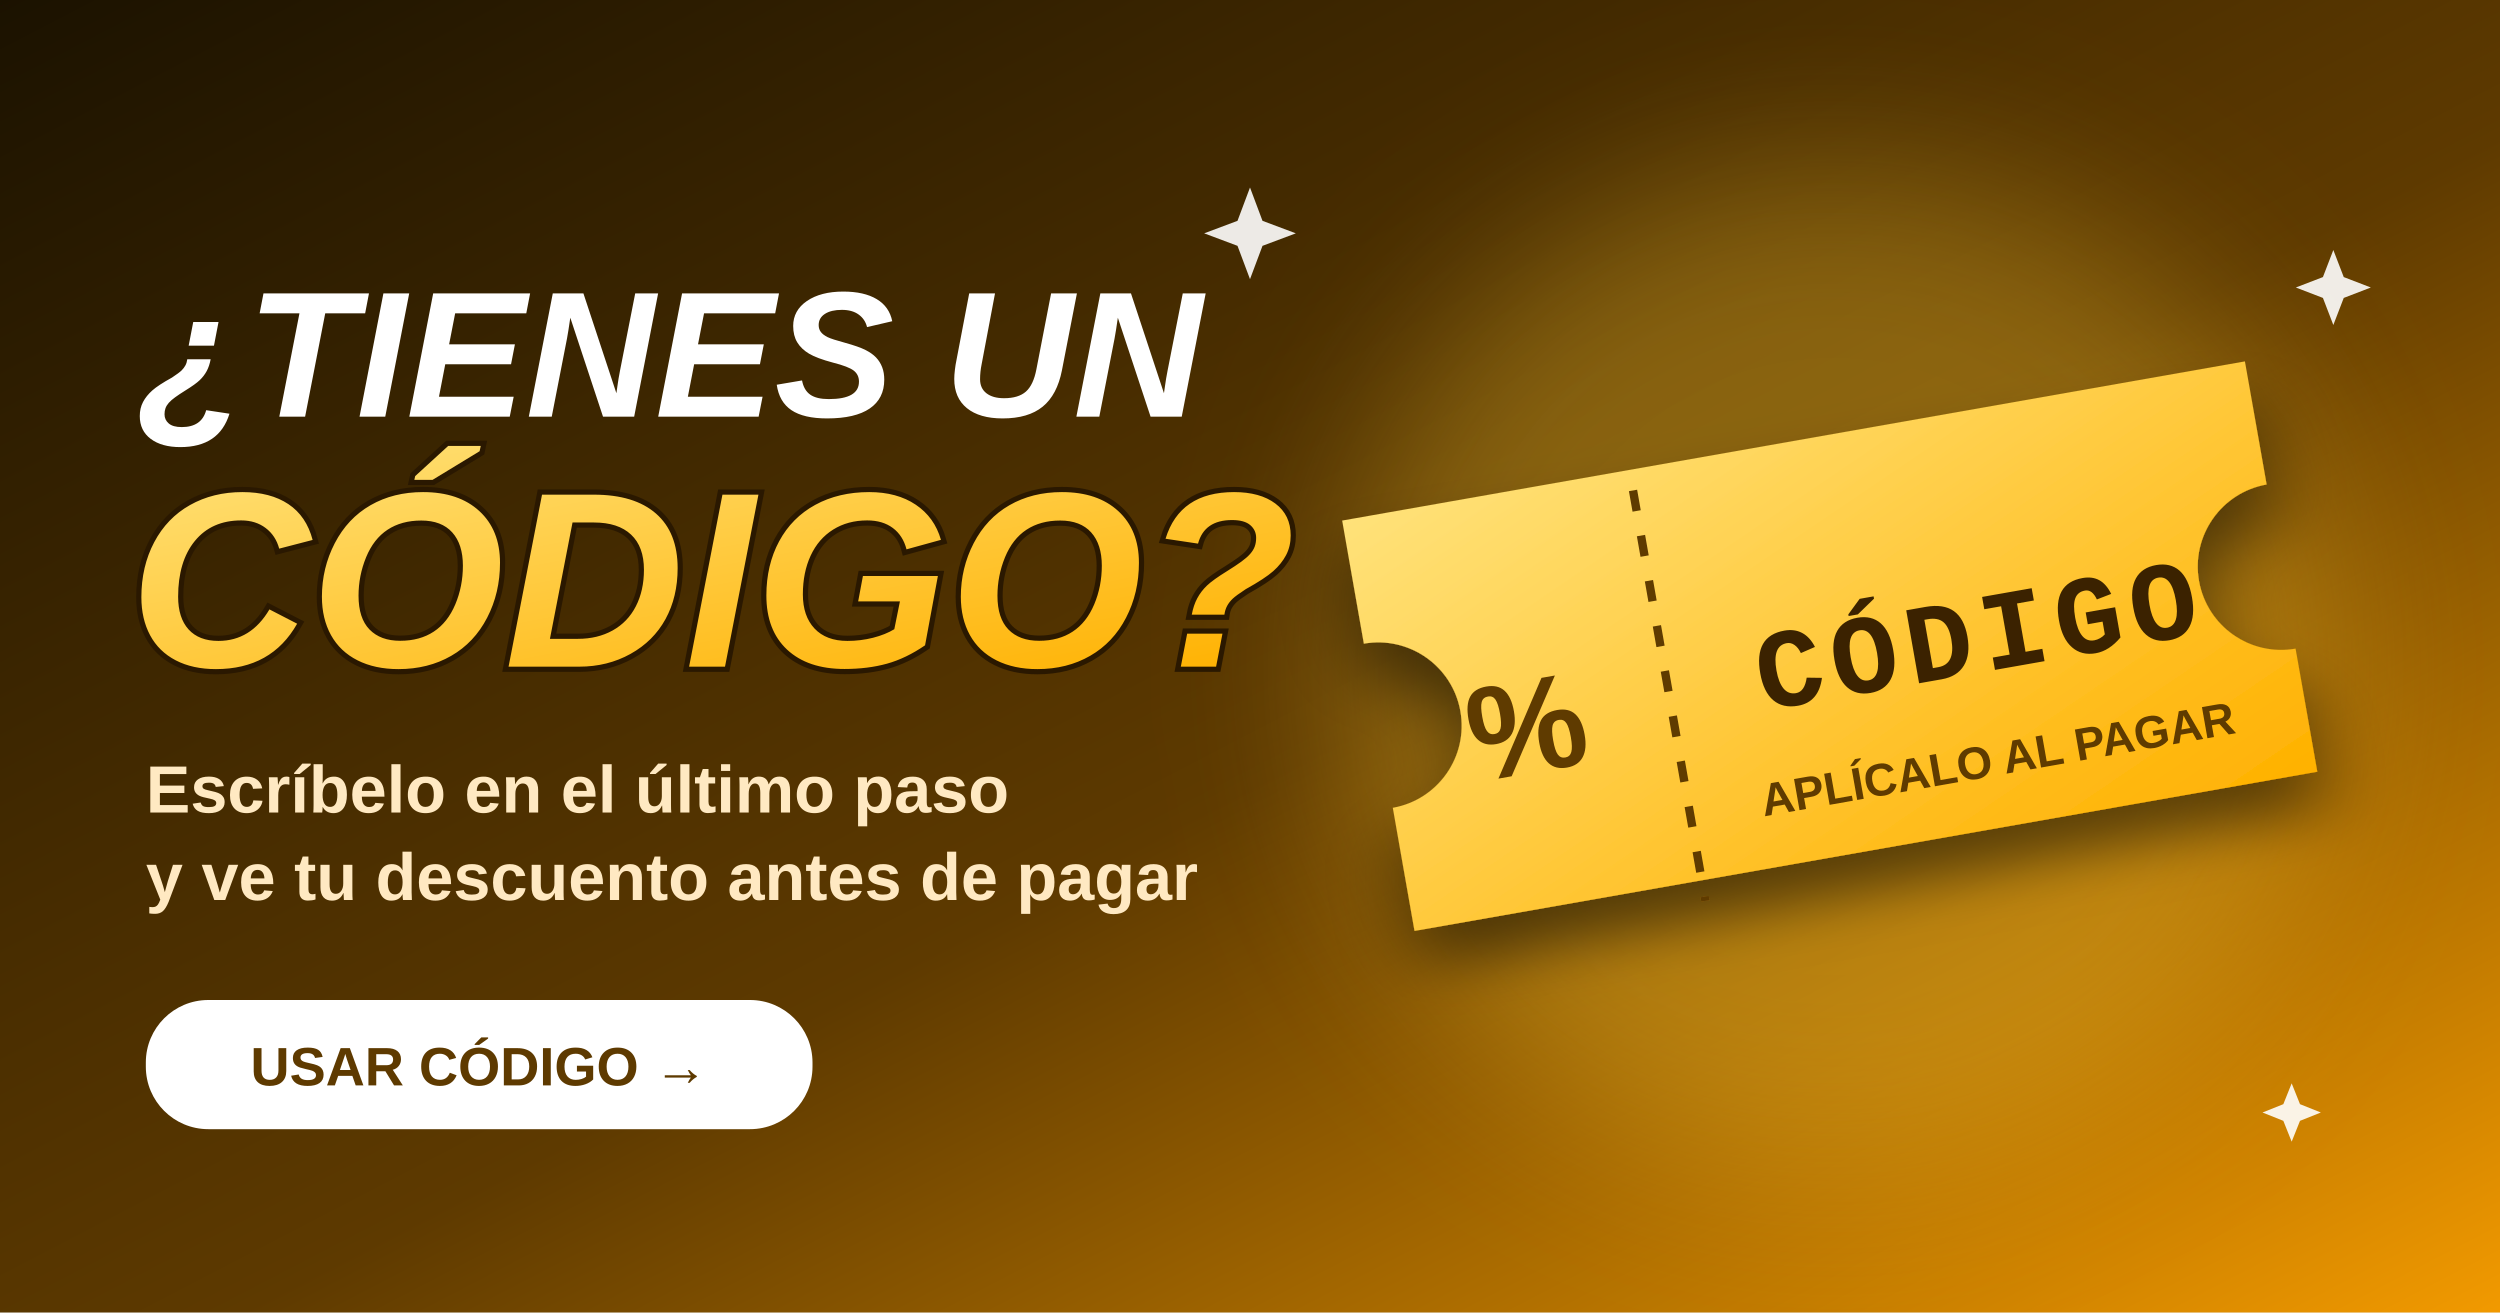
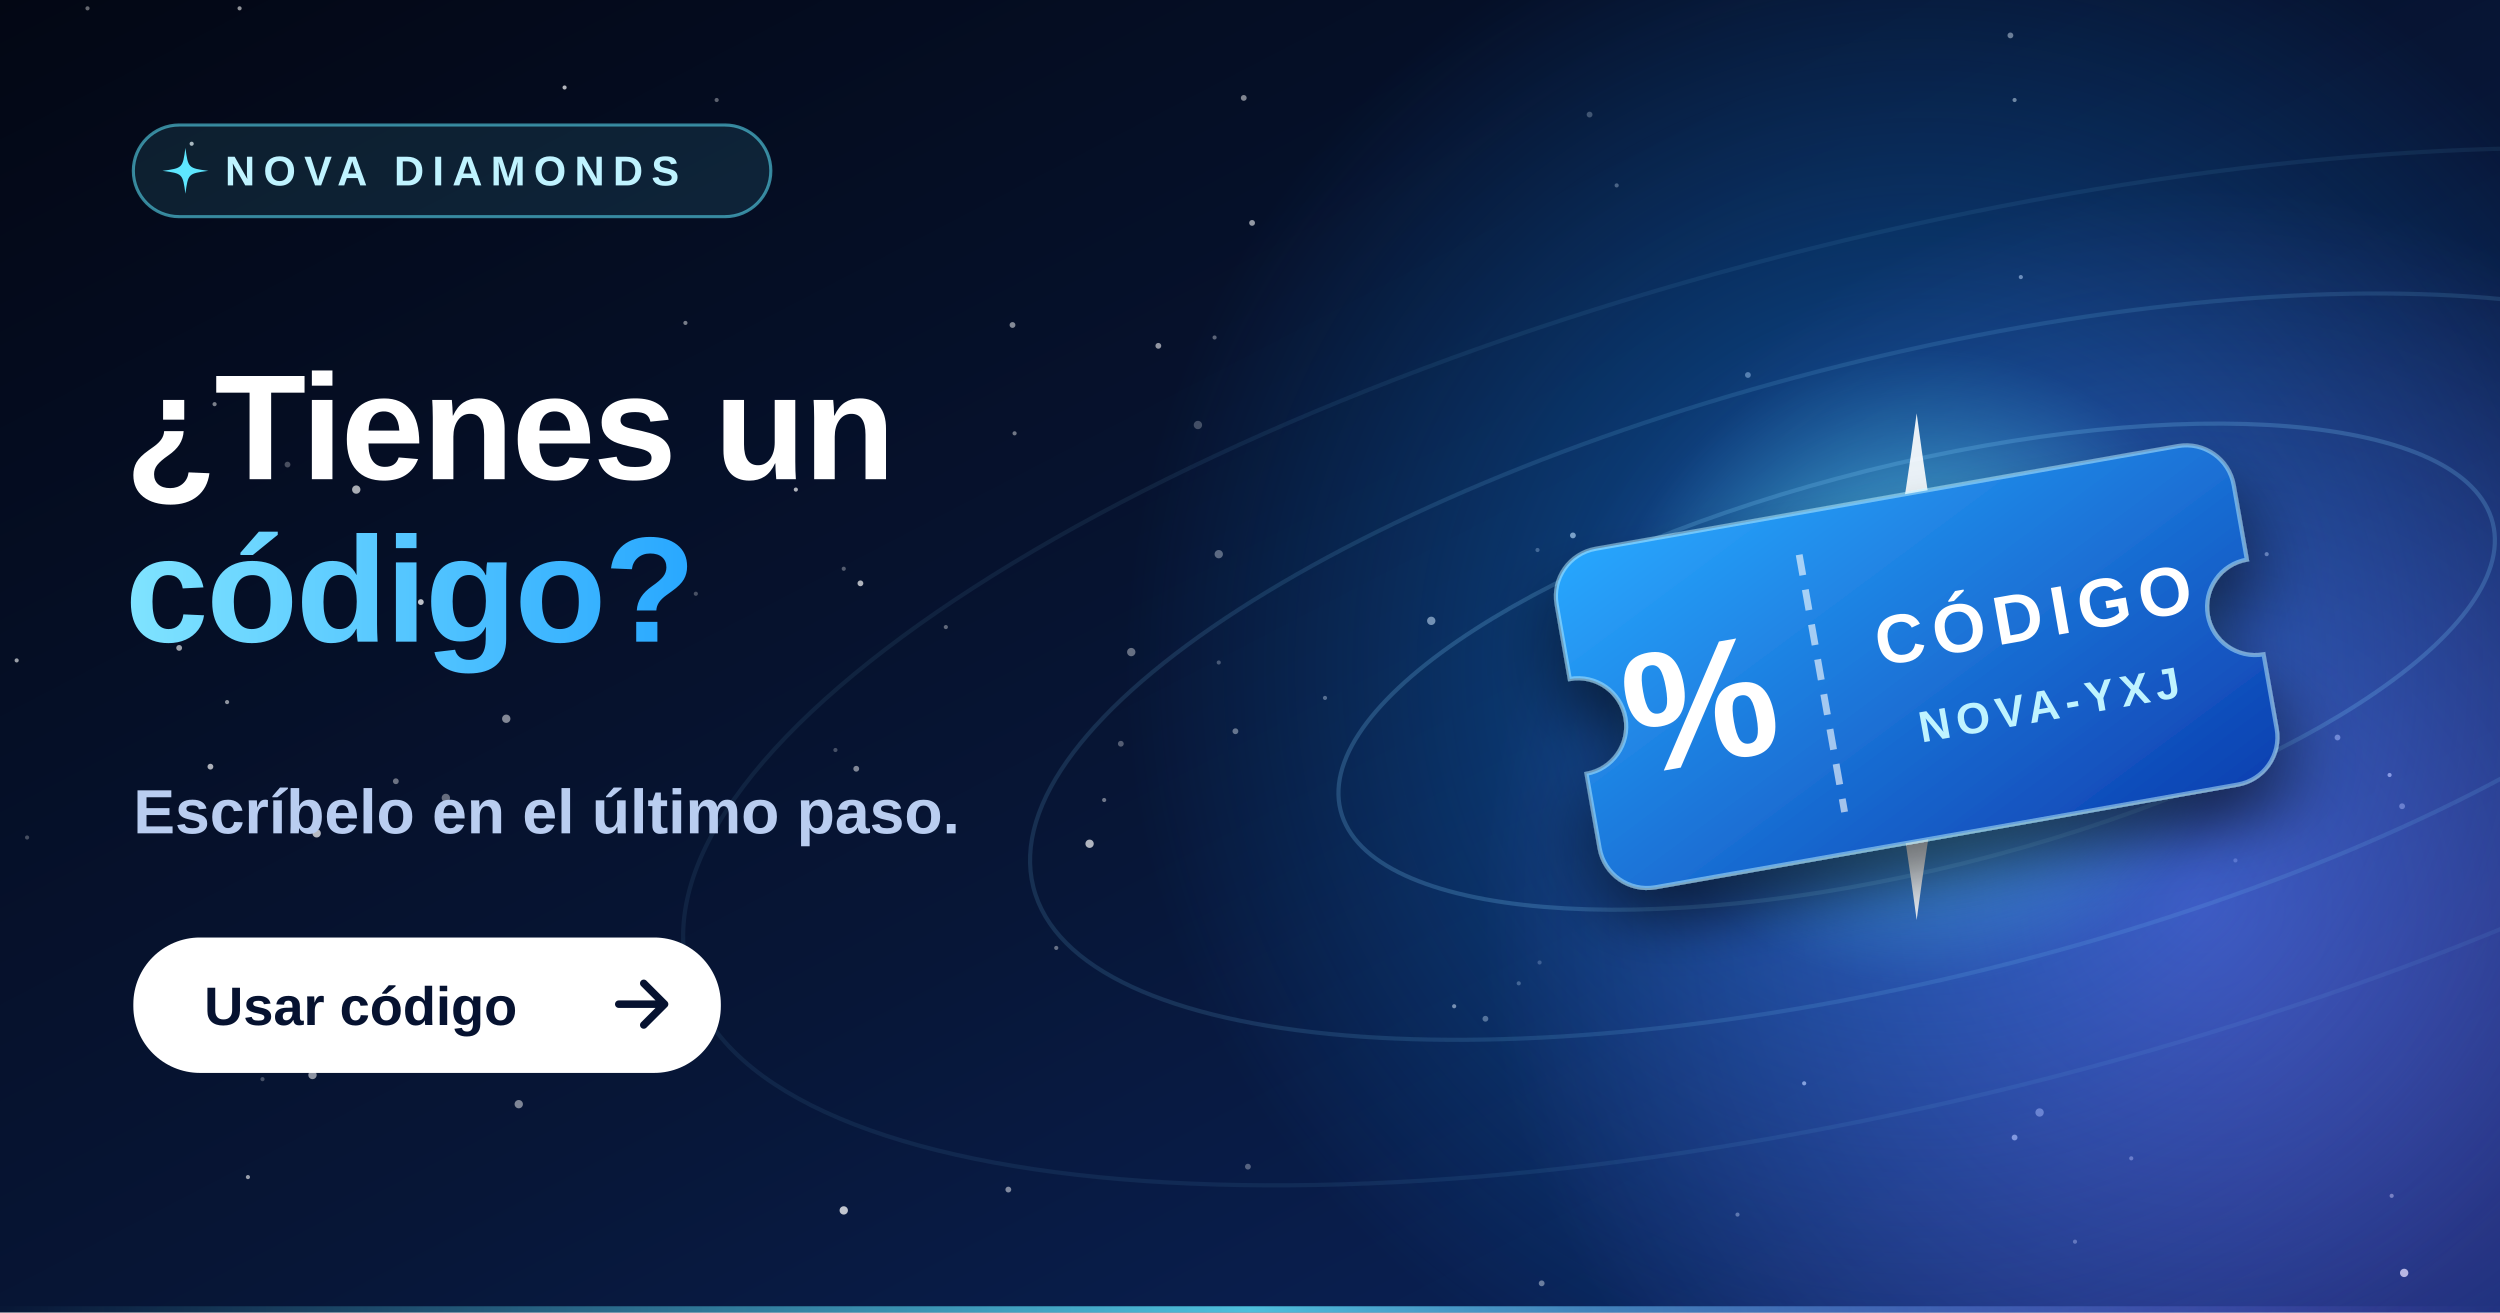
<svg xmlns="http://www.w3.org/2000/svg" viewBox="0 0 1200 630" width="1200" height="630">
  <defs>
    <linearGradient id="bg" x1="0" y1="0" x2="1" y2="1">
-       <stop offset="0" stop-color="#1b1200" />
-       <stop offset="0.55" stop-color="#5e3a00" />
-       <stop offset="1" stop-color="#f29a00" />
+       <stop offset="0" stop-color="#030714" />
+       <stop offset=".55" stop-color="#071637" />
+       <stop offset="1" stop-color="#0b2766" />
    </linearGradient>
-     <linearGradient id="ticket" x1="0" y1="0" x2="1" y2="1">
-       <stop offset="0" stop-color="#ffe27a" />
-       <stop offset="1" stop-color="#ffb100" />
+     <radialGradient id="flare" cx="0.767" cy="0.508" r="0.317" gradientUnits="objectBoundingBox" gradientTransform="translate(0.7666667 0.5079365) scale(1 1.904762) translate(-0.7666667 -0.5079365)">
+       <stop offset="0" stop-color="#e9fbff" stop-opacity=".95" />
+       <stop offset=".12" stop-color="#5ee7ff" stop-opacity=".75" />
+       <stop offset=".4" stop-color="#1484f0" stop-opacity=".35" />
+       <stop offset="1" stop-color="#1484f0" stop-opacity="0" />
+     </radialGradient>
+     <radialGradient id="violet" cx="0.877" cy="0.689" r="0.285" gradientTransform="translate(0.8775 0.6888889) scale(1 1.904762) translate(-0.8775 -0.6888889)">
+       <stop offset="0" stop-color="#8b6cff" stop-opacity=".55" />
+       <stop offset="1" stop-color="#8b6cff" stop-opacity="0" />
+     </radialGradient>
+     <linearGradient id="hl" x1="0" y1="0" x2="1" y2="0">
+       <stop offset="0" stop-color="#7fe3ff" />
+       <stop offset="1" stop-color="#29a8ff" />
    </linearGradient>
-     <filter id="glow" x="-50%" y="-50%" width="200%" height="200%">
-       <feGaussianBlur stdDeviation="40" />
+     <linearGradient id="line" x1="0" y1="0" x2="1" y2="0">
+       <stop offset="0" stop-color="#5ee7ff" stop-opacity="0" />
+       <stop offset=".5" stop-color="#5ee7ff" stop-opacity=".8" />
+       <stop offset="1" stop-color="#8b6cff" stop-opacity="0" />
+     </linearGradient>
+     <linearGradient id="gemTop" x1="0" y1="0" x2="0" y2="1">
+       <stop offset="0" stop-color="#ffffff" />
+       <stop offset="1" stop-color="#9fe9ff" />
+     </linearGradient>
+     <linearGradient id="gemA" x1="0" y1="0" x2="1" y2="1">
+       <stop offset="0" stop-color="#7fe3ff" />
+       <stop offset="1" stop-color="#1484f0" />
+     </linearGradient>
+     <linearGradient id="gemB" x1="1" y1="0" x2="0" y2="1">
+       <stop offset="0" stop-color="#29a8ff" />
+       <stop offset="1" stop-color="#3a1fa8" />
+     </linearGradient>
+     <linearGradient id="gemC" x1="0" y1="0" x2="0" y2="1">
+       <stop offset="0" stop-color="#c7f4ff" />
+       <stop offset="1" stop-color="#2b7cf0" />
+     </linearGradient>
+     <linearGradient id="card1" x1="0" y1="0" x2="1" y2="1">
+       <stop offset="0" stop-color="#29a8ff" />
+       <stop offset="1" stop-color="#0d3fb0" />
+     </linearGradient>
+     <linearGradient id="card2" x1="0" y1="0" x2="1" y2="1">
+       <stop offset="0" stop-color="#8b6cff" />
+       <stop offset="1" stop-color="#3a1fa8" />
+     </linearGradient>
+     <linearGradient id="card3" x1="0" y1="0" x2="1" y2="1">
+       <stop offset="0" stop-color="#1d2a4f" />
+       <stop offset="1" stop-color="#0b1330" />
+     </linearGradient>
+     <linearGradient id="panel" x1="0" y1="0" x2="0" y2="1">
+       <stop offset="0" stop-color="#13244f" />
+       <stop offset="1" stop-color="#0a1534" />
+     </linearGradient>
+     <filter id="blur" x="-50%" y="-50%" width="200%" height="200%">
+       <feGaussianBlur stdDeviation="18" />
    </filter>
-     <filter id="shadow" x="-30%" y="-30%" width="160%" height="170%">
-       <feDropShadow dx="0" dy="18" stdDeviation="16" flood-color="#000" flood-opacity=".5" />
+     <filter id="drop" x="-30%" y="-30%" width="160%" height="170%">
+       <feDropShadow dx="0" dy="18" stdDeviation="16" flood-color="#000" flood-opacity=".55" />
    </filter>
  </defs>
  <rect width="1200" height="630" fill="url(#bg)" />
-   <circle cx="880" cy="320" r="240" fill="#ffcc33" opacity=".3" filter="url(#glow)" />
-   <g fill="#fff" opacity=".9">
-     <path d="M600 90 l6 16 16 6 -16 6 -6 16 -6 -16 -16 -6 16 -6 Z" />
-     <path d="M1120 120 l5 13 13 5 -13 5 -5 13 -5 -13 -13 -5 13 -5 Z" />
-     <path d="M1100 520 l4 10 10 4 -10 4 -4 10 -4 -10 -10 -4 10 -4 Z" />
+   <g>
+     <circle cx="593" cy="351" r="1.4" fill="#fff" opacity="0.41" />
+     <circle cx="965" cy="17" r="1.4" fill="#fff" opacity="0.45" />
+     <circle cx="487" cy="208" r="1" fill="#fff" opacity="0.43" />
+     <circle cx="8" cy="317" r="1" fill="#fff" opacity="0.60" />
+     <circle cx="405" cy="273" r="1" fill="#fff" opacity="0.32" />
+     <circle cx="484" cy="571" r="1.4" fill="#fff" opacity="0.49" />
+     <circle cx="382" cy="235" r="1" fill="#fff" opacity="0.68" />
+     <circle cx="738" cy="264" r="1" fill="#fff" opacity="0.32" />
+     <circle cx="70" cy="232" r="1" fill="#fff" opacity="0.55" />
+     <circle cx="103" cy="194" r="1" fill="#fff" opacity="0.48" />
+     <circle cx="129" cy="218" r="1" fill="#fff" opacity="0.47" />
+     <circle cx="138" cy="223" r="1.4" fill="#fff" opacity="0.27" />
+     <circle cx="585" cy="266" r="2" fill="#fff" opacity="0.36" />
+     <circle cx="86" cy="311" r="1.4" fill="#fff" opacity="0.61" />
+     <circle cx="755" cy="257" r="1.4" fill="#fff" opacity="0.66" />
+     <circle cx="866" cy="520" r="1" fill="#fff" opacity="0.71" />
+     <circle cx="1154" cy="611" r="2" fill="#fff" opacity="0.77" />
+     <circle cx="92" cy="69" r="1" fill="#fff" opacity="0.69" />
+     <circle cx="214" cy="383" r="2" fill="#fff" opacity="0.38" />
+     <circle cx="249" cy="530" r="2" fill="#fff" opacity="0.48" />
+     <circle cx="583" cy="162" r="1" fill="#fff" opacity="0.35" />
+     <circle cx="202" cy="289" r="1.4" fill="#fff" opacity="0.74" />
+     <circle cx="1147" cy="372" r="1" fill="#fff" opacity="0.72" />
+     <circle cx="776" cy="89" r="1" fill="#fff" opacity="0.32" />
+     <circle cx="597" cy="47" r="1.4" fill="#fff" opacity="0.49" />
+     <circle cx="523" cy="405" r="2" fill="#fff" opacity="0.68" />
+     <circle cx="870" cy="335" r="1" fill="#fff" opacity="0.66" />
+     <circle cx="967" cy="546" r="1.4" fill="#fff" opacity="0.67" />
+     <circle cx="585" cy="318" r="1" fill="#fff" opacity="0.28" />
+     <circle cx="413" cy="280" r="1.4" fill="#fff" opacity="0.68" />
+     <circle cx="1048" cy="338" r="2" fill="#fff" opacity="0.63" />
+     <circle cx="1122" cy="354" r="1.4" fill="#fff" opacity="0.61" />
+     <circle cx="740" cy="616" r="1.4" fill="#fff" opacity="0.42" />
+     <circle cx="834" cy="583" r="1" fill="#fff" opacity="0.39" />
+     <circle cx="698" cy="483" r="1" fill="#fff" opacity="0.53" />
+     <circle cx="937" cy="310" r="1.4" fill="#fff" opacity="0.66" />
+     <circle cx="538" cy="357" r="1.4" fill="#fff" opacity="0.31" />
+     <circle cx="454" cy="301" r="1" fill="#fff" opacity="0.36" />
+     <circle cx="985" cy="288" r="1.4" fill="#fff" opacity="0.61" />
+     <circle cx="979" cy="534" r="2" fill="#fff" opacity="0.50" />
+     <circle cx="183" cy="484" r="1" fill="#fff" opacity="0.35" />
+     <circle cx="109" cy="337" r="1" fill="#fff" opacity="0.55" />
+     <circle cx="334" cy="285" r="1" fill="#fff" opacity="0.27" />
+     <circle cx="713" cy="489" r="1.4" fill="#fff" opacity="0.37" />
+     <circle cx="575" cy="204" r="2" fill="#fff" opacity="0.25" />
+     <circle cx="601" cy="107" r="1.4" fill="#fff" opacity="0.57" />
+     <circle cx="530" cy="384" r="1" fill="#fff" opacity="0.42" />
+     <circle cx="190" cy="375" r="1.4" fill="#fff" opacity="0.41" />
+     <circle cx="171" cy="235" r="2" fill="#fff" opacity="0.66" />
+     <circle cx="970" cy="133" r="1" fill="#fff" opacity="0.55" />
+     <circle cx="967" cy="48" r="1" fill="#fff" opacity="0.49" />
+     <circle cx="405" cy="581" r="2" fill="#fff" opacity="0.75" />
+     <circle cx="344" cy="48" r="1" fill="#fff" opacity="0.35" />
+     <circle cx="763" cy="55" r="1.4" fill="#fff" opacity="0.26" />
+     <circle cx="243" cy="345" r="2" fill="#fff" opacity="0.50" />
+     <circle cx="126" cy="518" r="1" fill="#fff" opacity="0.26" />
+     <circle cx="996" cy="596" r="1" fill="#fff" opacity="0.38" />
+     <circle cx="152" cy="400" r="2" fill="#fff" opacity="0.71" />
+     <circle cx="42" cy="4" r="1" fill="#fff" opacity="0.39" />
+     <circle cx="739" cy="462" r="1" fill="#fff" opacity="0.25" />
+     <circle cx="13" cy="402" r="1" fill="#fff" opacity="0.26" />
+     <circle cx="115" cy="4" r="1" fill="#fff" opacity="0.56" />
+     <circle cx="1073" cy="413" r="1" fill="#fff" opacity="0.43" />
+     <circle cx="556" cy="166" r="1.4" fill="#fff" opacity="0.56" />
+     <circle cx="271" cy="42" r="1" fill="#fff" opacity="0.70" />
+     <circle cx="507" cy="455" r="1" fill="#fff" opacity="0.39" />
+     <circle cx="119" cy="565" r="1" fill="#fff" opacity="0.59" />
+     <circle cx="486" cy="156" r="1.4" fill="#fff" opacity="0.51" />
+     <circle cx="599" cy="560" r="1.4" fill="#fff" opacity="0.32" />
+     <circle cx="313" cy="226" r="1" fill="#fff" opacity="0.60" />
+     <circle cx="1023" cy="556" r="1" fill="#fff" opacity="0.44" />
+     <circle cx="839" cy="180" r="1.4" fill="#fff" opacity="0.45" />
+     <circle cx="636" cy="335" r="1" fill="#fff" opacity="0.37" />
+     <circle cx="687" cy="298" r="2" fill="#fff" opacity="0.55" />
+     <circle cx="329" cy="155" r="1" fill="#fff" opacity="0.46" />
+     <circle cx="101" cy="368" r="1.4" fill="#fff" opacity="0.67" />
+     <circle cx="411" cy="369" r="1.4" fill="#fff" opacity="0.49" />
+     <circle cx="1153" cy="387" r="1.4" fill="#fff" opacity="0.47" />
+     <circle cx="729" cy="472" r="1" fill="#fff" opacity="0.29" />
+     <circle cx="1148" cy="574" r="1" fill="#fff" opacity="0.46" />
+     <circle cx="543" cy="313" r="2" fill="#fff" opacity="0.39" />
+     <circle cx="1088" cy="266" r="1" fill="#fff" opacity="0.68" />
+     <circle cx="150" cy="516" r="2" fill="#fff" opacity="0.55" />
+     <circle cx="401" cy="360" r="1" fill="#fff" opacity="0.26" />
  </g>
-   <g filter="url(#shadow)" transform="rotate(-10 880 320)">
-     <path d="M660 210 h440 a0 0 0 0 1 0 0 v60 a40 40 0 0 0 0 80 v60 h-440 v-60 a40 40 0 0 0 0 -80 Z" fill="url(#ticket)" />
-     <path d="M800 220 v200" stroke="#5e3a00" stroke-width="4" stroke-dasharray="10 12" />
-     <text x="730" y="345" text-anchor="middle" font-family="Arial Black, Arial, sans-serif" font-weight="900" font-size="64" fill="#5e3a00">%</text>
-     <text x="950" y="335" text-anchor="middle" font-family="Courier New, monospace" font-weight="700" font-size="54" letter-spacing="4" fill="#3a2400">CÓDIGO</text>
-     <text x="950" y="385" text-anchor="middle" font-family="Arial, Helvetica, sans-serif" font-weight="700" font-size="22" fill="#5e3a00">APLÍCALO AL PAGAR</text>
+   <rect width="1200" height="630" fill="url(#violet)" />
+   <rect width="1200" height="630" fill="url(#flare)" />
+   <ellipse cx="920" cy="320" rx="285" ry="97" fill="none" stroke="#7fd4ff" stroke-opacity="0.22" stroke-width="2" transform="rotate(-14 920 320)" />
+   <ellipse cx="920" cy="320" rx="437" ry="149" fill="none" stroke="#7fd4ff" stroke-opacity="0.14" stroke-width="2" transform="rotate(-14 920 320)" />
+   <ellipse cx="920" cy="320" rx="608" ry="207" fill="none" stroke="#7fd4ff" stroke-opacity="0.08" stroke-width="2" transform="rotate(-14 920 320)" />
+   <path d="M350.0 320 L1490.0 320" stroke="url(#line)" stroke-width="2" opacity=".7" />
+   <path d="M920 198.4 C934.592 305.408 934.592 305.408 1041.6 320 C934.592 334.592 934.592 334.592 920 441.6 C905.408 334.592 905.408 334.592 798.4 320 C905.408 305.408 905.408 305.408 920 198.4Z" fill="#ffffff" opacity="0.9" />
+   <rect x="0" y="627" width="1200" height="3" fill="url(#line)" />
+   <rect x="64" y="60" width="306" height="44" rx="22" fill="#5ee7ff" fill-opacity=".1" stroke="#5ee7ff" stroke-opacity=".55" stroke-width="1.5" />
+   <path d="M89.0 71.0 C90.32 80.68 90.32 80.68 100.0 82.0 C90.32 83.32 90.32 83.32 89.0 93.0 C87.68 83.32 87.68 83.32 78.0 82.0 C87.68 80.68 87.68 80.68 89.0 71.0Z" fill="#5ee7ff" opacity="1" />
+   <text x="108" y="89" font-family="Arial, Helvetica, sans-serif" font-weight="900" font-size="20" letter-spacing="4.0" fill="#bff3ff">NOVA DIAMONDS</text>
+   <text x="60" y="230" font-family="Arial, Helvetica, sans-serif" font-weight="900" font-size="72" letter-spacing="-1">
+     <tspan fill="#ffffff">¿Tienes un </tspan>
+   </text>
+   <text x="60" y="308" font-family="Arial, Helvetica, sans-serif" font-weight="900" font-size="72" letter-spacing="-1">
+     <tspan fill="url(#hl)">código?</tspan>
+   </text>
+   <text x="64" y="400" font-family="Arial, Helvetica, sans-serif" font-weight="700" font-size="30" fill="#b9cdf0">Escríbelo en el último paso.</text>
+   <rect x="64" y="450" width="282" height="65" rx="32" fill="#ffffff" />
+   <text x="98" y="492" font-family="Arial, Helvetica, sans-serif" font-weight="900" font-size="26" fill="#061230">Usar código</text>
+   <path d="M297 482 h22 m-10 -10 l10 10 l-10 10" stroke="#061230" stroke-width="3.6" fill="none" stroke-linecap="round" stroke-linejoin="round" />
+   <g filter="url(#drop)" transform="rotate(-10 920 320)">
+     <path d="M778.1 237.5 H1061.9 A23.1 23.1 0 0 1 1085.0 260.6 V296.9 A23.1 23.1 0 0 0 1085.0 343.1 V379.4 A23.1 23.1 0 0 1 1061.9 402.5 H778.1 A23.1 23.1 0 0 1 755.0 379.4 V343.1 A23.1 23.1 0 0 0 755.0 296.9 V260.6 A23.1 23.1 0 0 1 778.1 237.5Z" fill="url(#card1)" stroke="#bff3ff" stroke-opacity=".5" stroke-width="2" />
+     <path d="M873.8 257.3 V382.7" stroke="#ffffff" stroke-opacity=".6" stroke-width="3.3" stroke-dasharray="10 7" />
+     <text x="814.4" y="348.05" text-anchor="middle" font-family="Arial, Helvetica, sans-serif" font-weight="900" font-size="82" fill="#fff">%</text>
+     <text x="979.4" y="316.7" text-anchor="middle" font-family="Arial, Helvetica, sans-serif" font-weight="900" font-size="33" letter-spacing="4" fill="#fff">CÓDIGO</text>
+     <text x="979.4" y="356.3" text-anchor="middle" font-family="Arial, Helvetica, sans-serif" font-weight="900" font-size="21" letter-spacing="3" fill="#bff3ff">NOVA-YXJ</text>
  </g>
-   <text x="66" y="200" font-family="Arial Black, Impact, Arial, sans-serif" font-weight="900" font-style="italic" font-size="86" fill="#fff">¿TIENES UN</text>
-   <text x="62" y="320" font-family="Arial Black, Impact, Arial, sans-serif" font-weight="900" font-style="italic" font-size="120" fill="url(#ticket)" stroke="#2a1800" stroke-width="5" paint-order="stroke">CÓDIGO?</text>
-   <text x="70" y="390" font-family="Arial, Helvetica, sans-serif" font-weight="700" font-size="32" fill="#ffe9c2">Escríbelo en el último paso</text>
-   <text x="70" y="432" font-family="Arial, Helvetica, sans-serif" font-weight="700" font-size="32" fill="#ffe9c2">y ve tu descuento antes de pagar</text>
-   <rect x="70" y="480" rx="30" width="320" height="62" fill="#ffffff" />
-   <text x="230" y="521" text-anchor="middle" font-family="Arial Black, Arial, sans-serif" font-weight="900" font-size="26" fill="#5e3a00">USAR CÓDIGO  →</text>
</svg>
